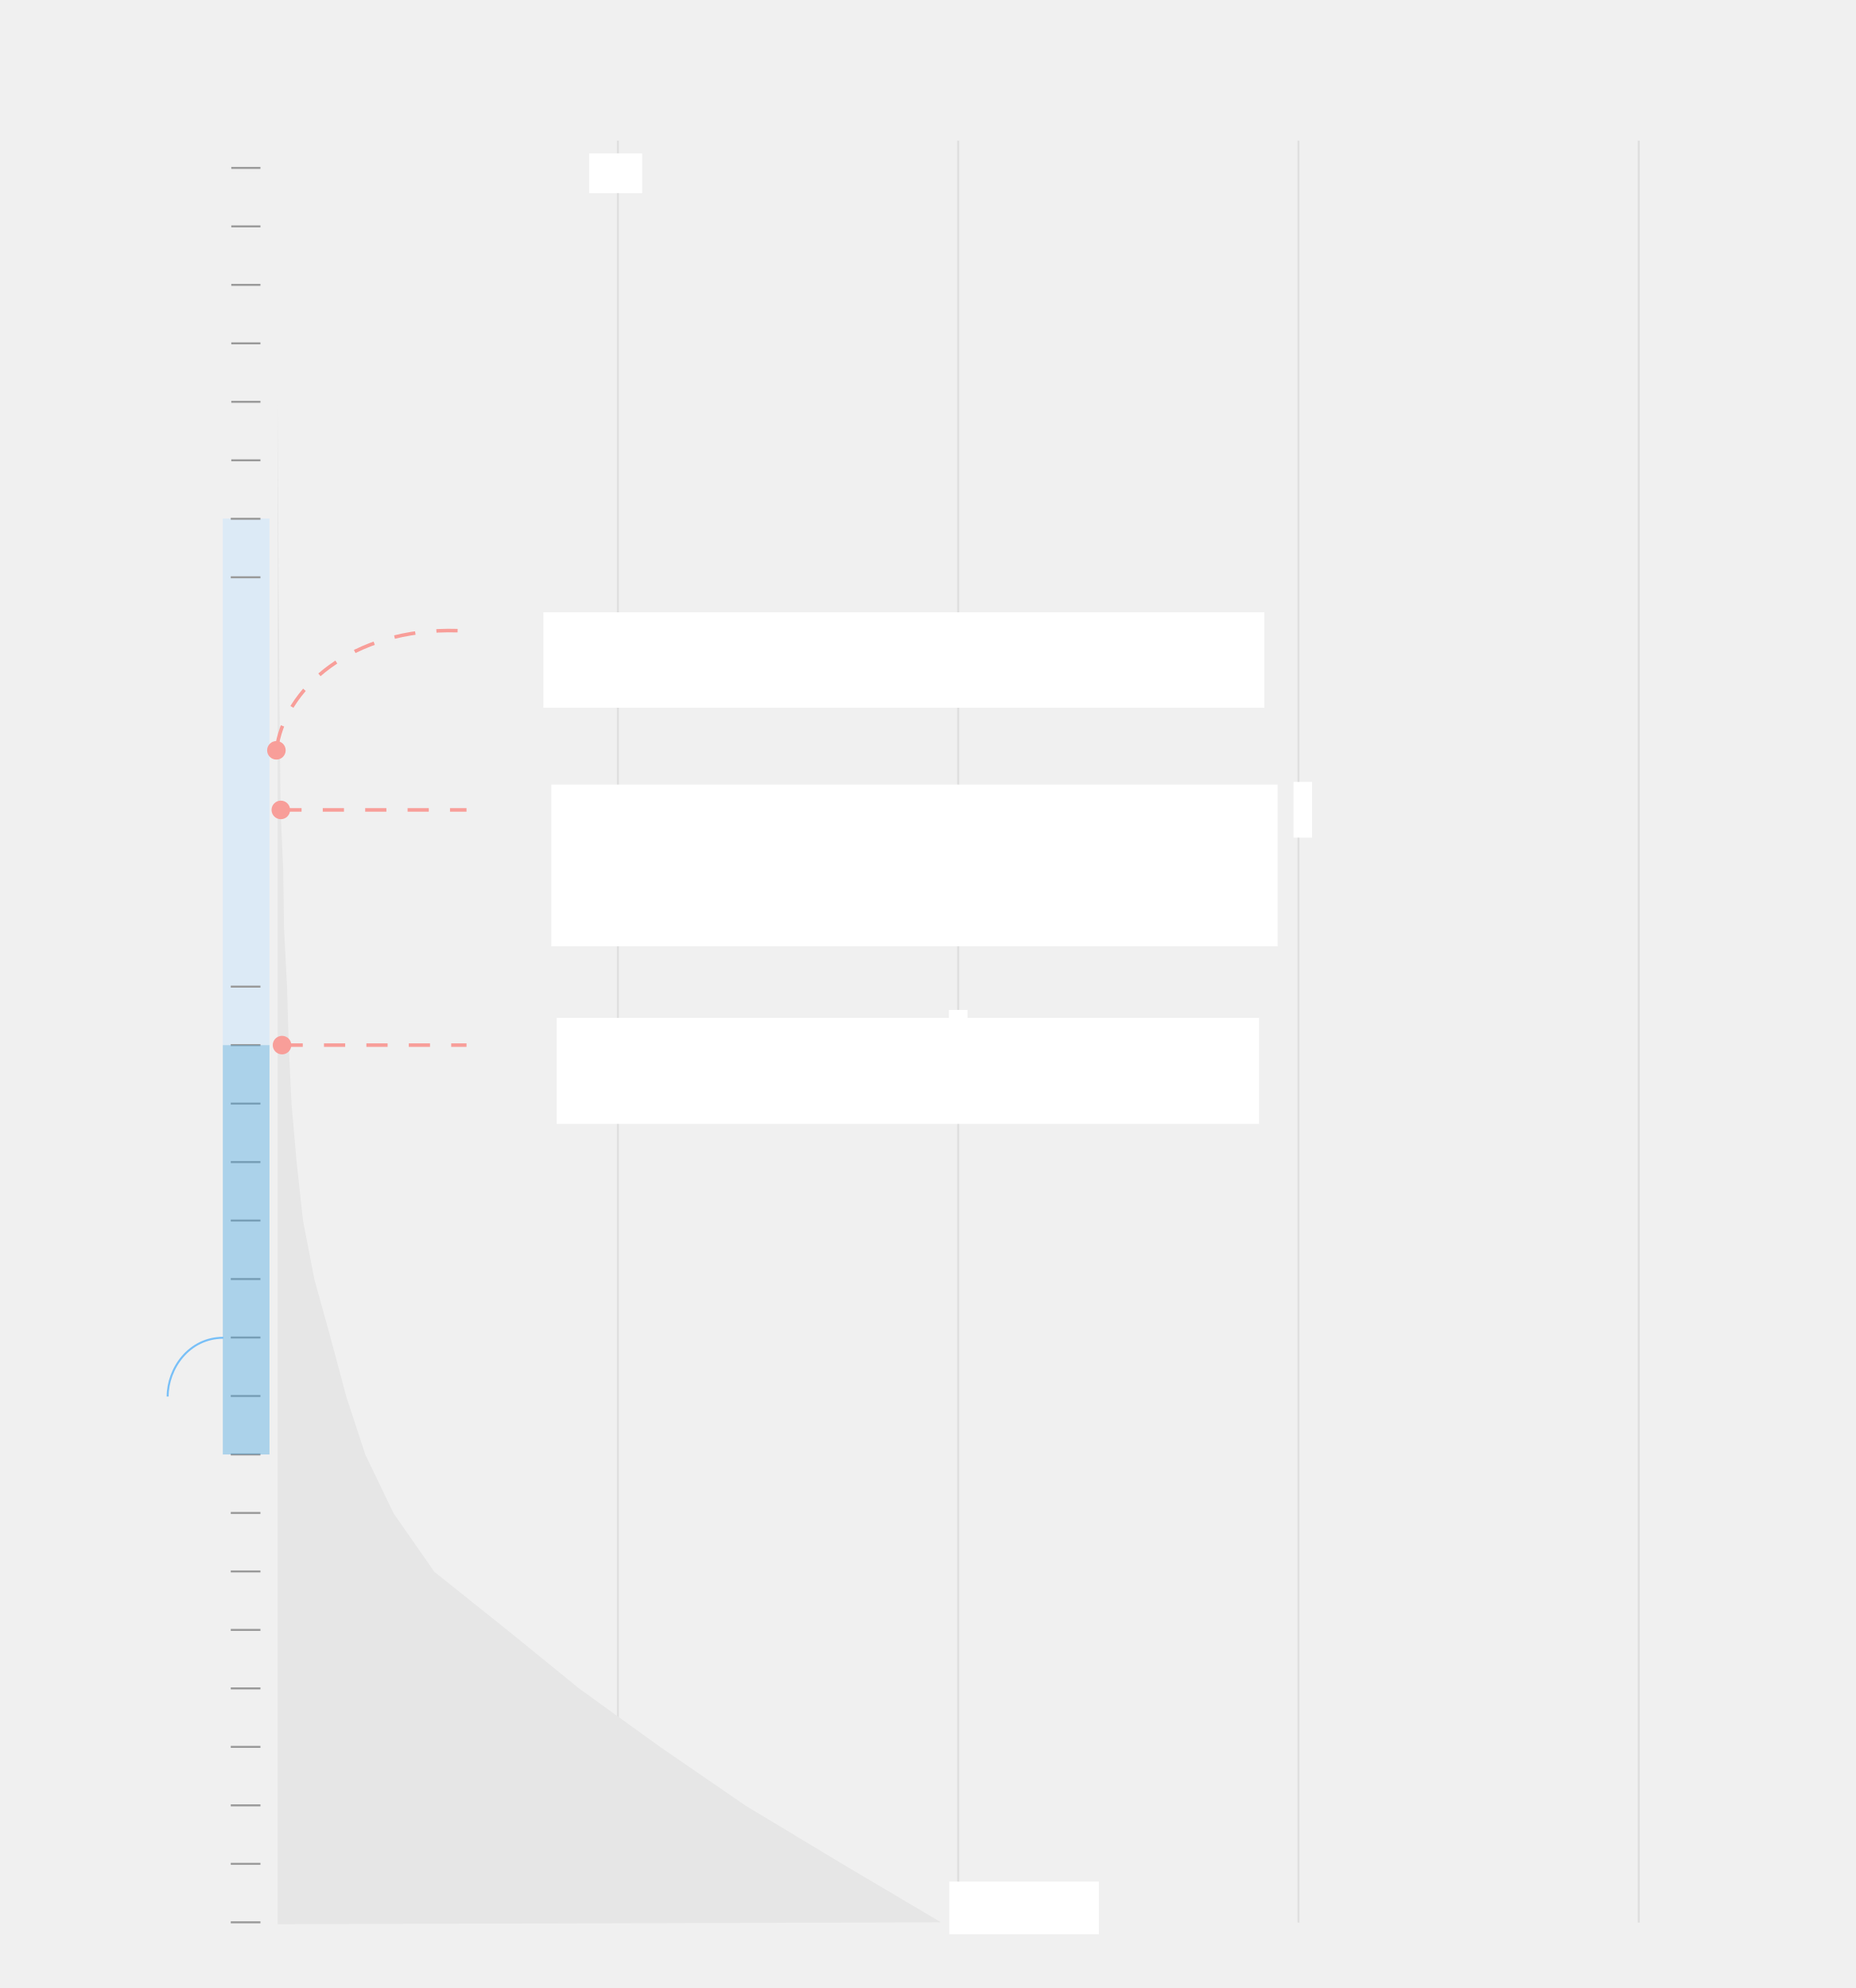
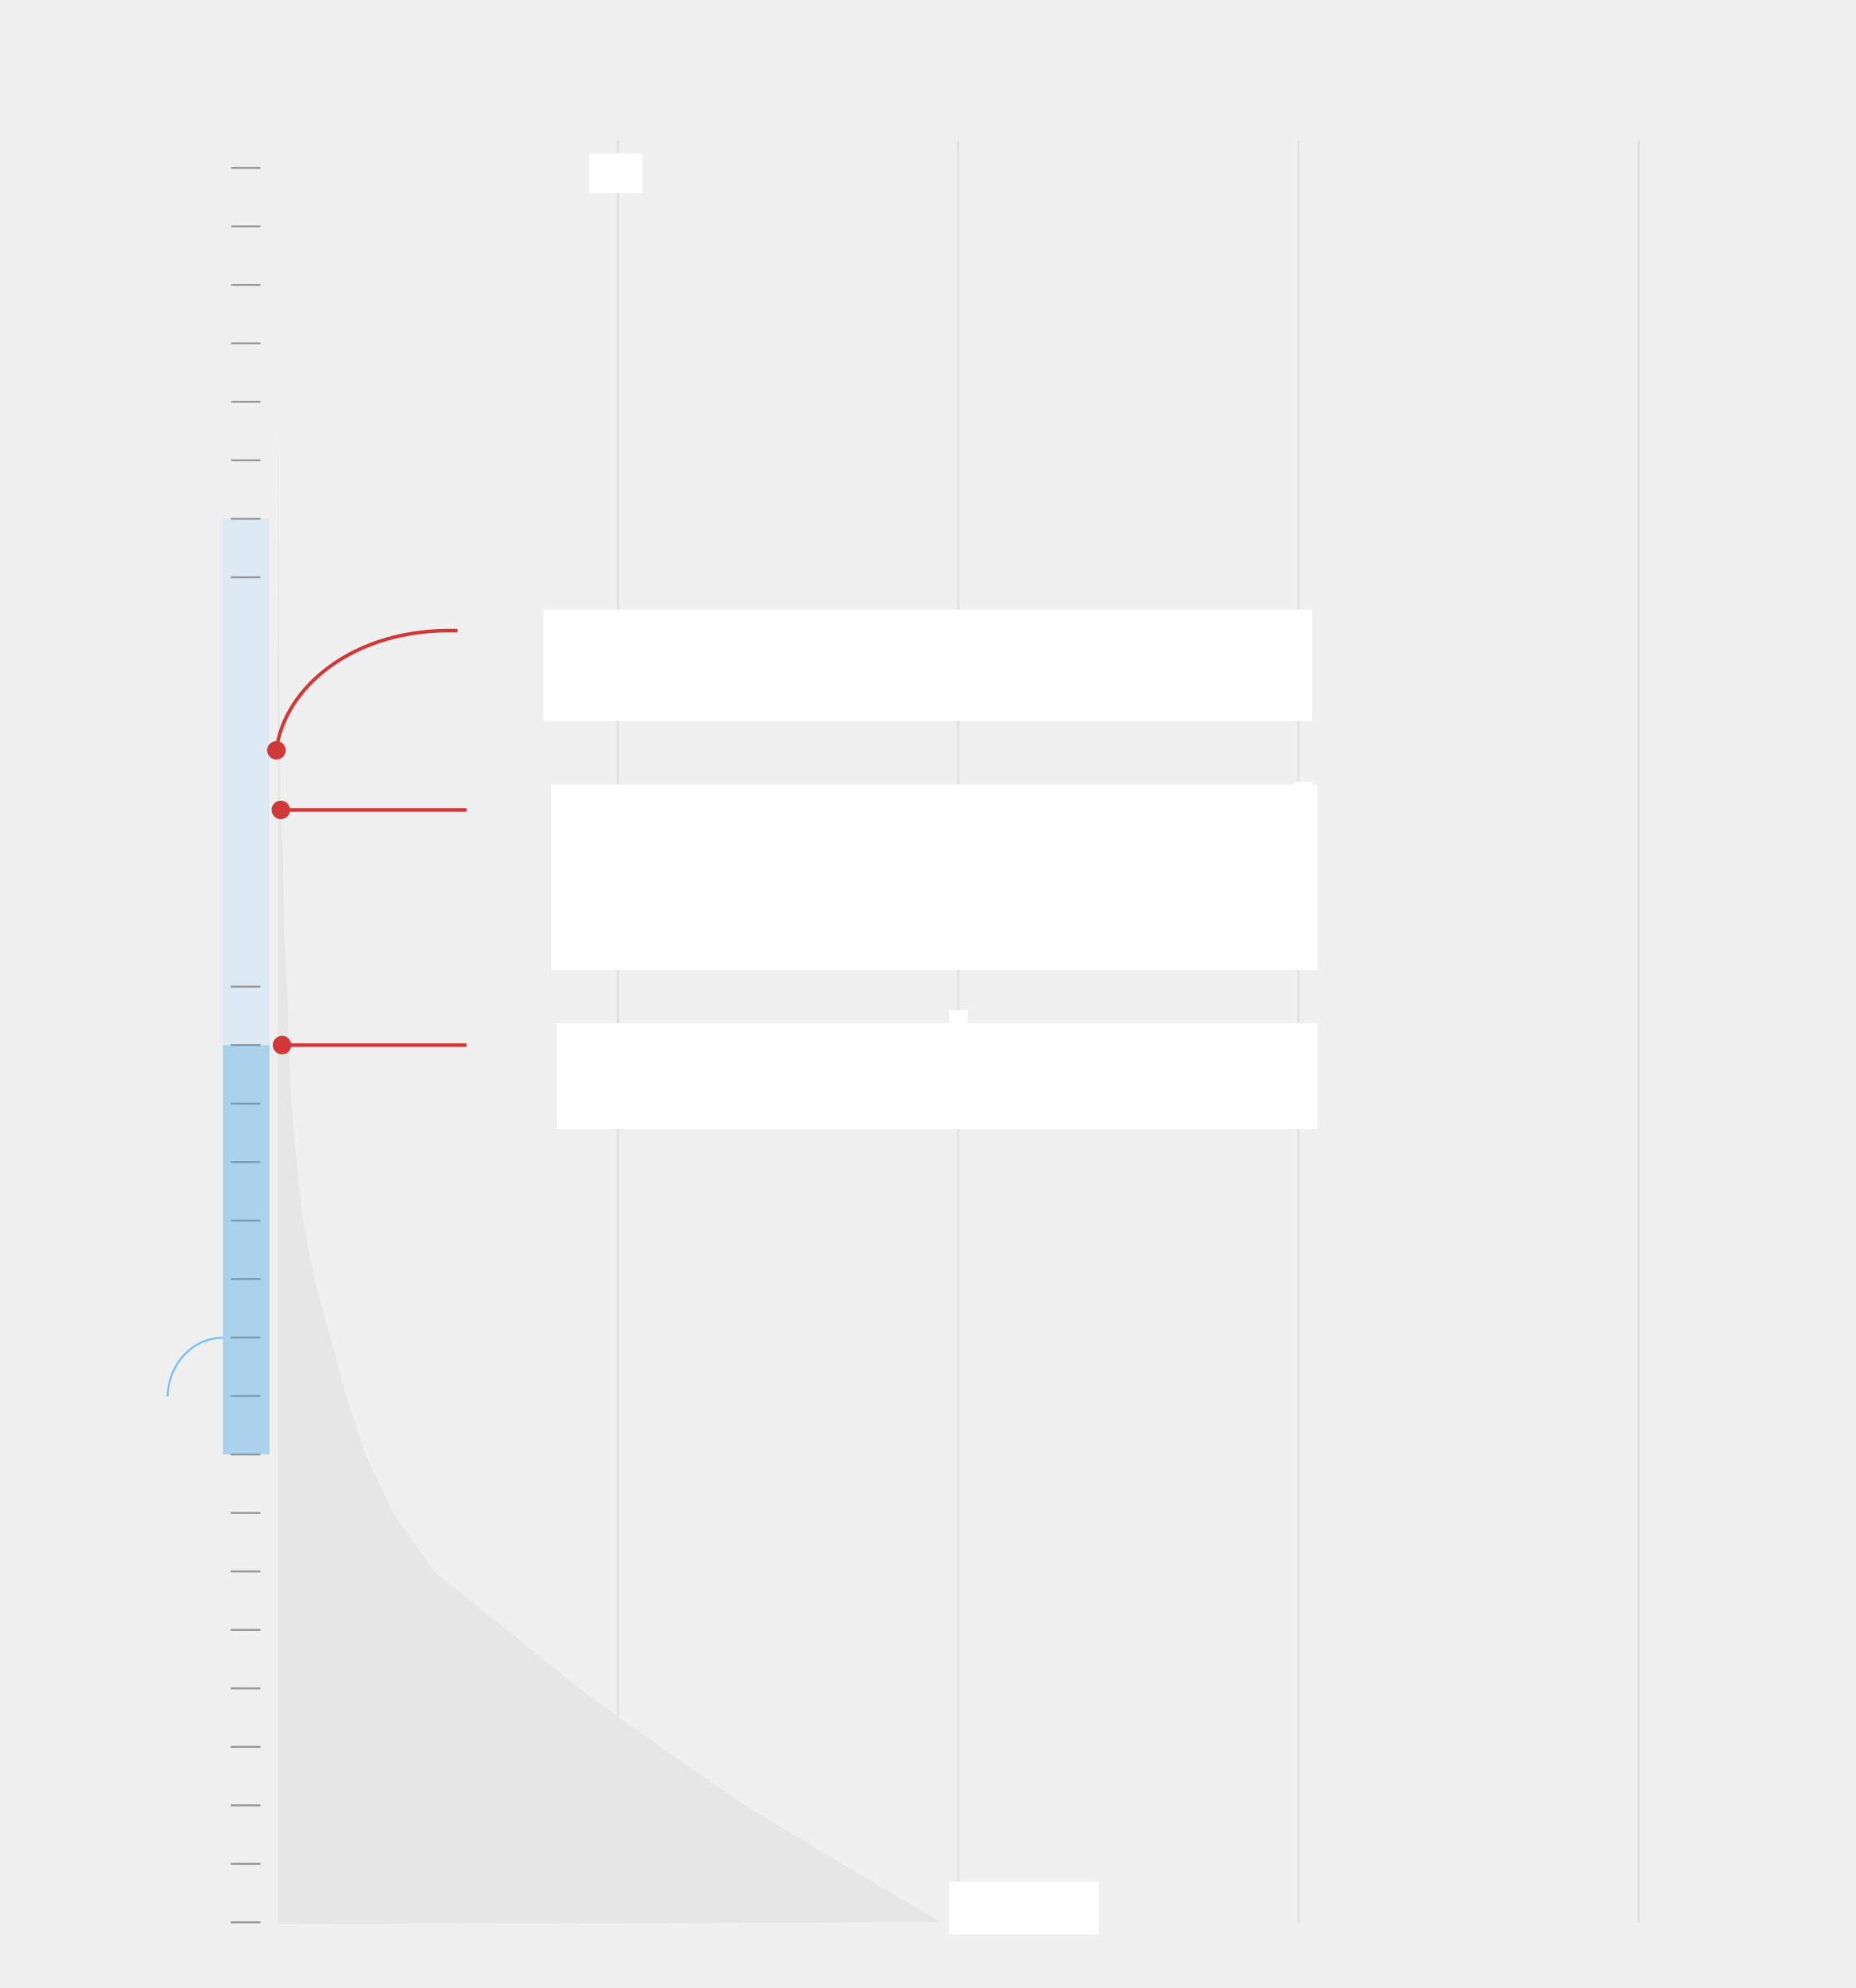
<svg xmlns="http://www.w3.org/2000/svg" version="1.2" baseProfile="tiny" id="g-penn-desktop-img" x="0px" y="0px" viewBox="0 0 700 750" xml:space="preserve">
  <g>
+     <line style="opacity:0.2;" fill="none" stroke="#999999" stroke-width="0.75" stroke-miterlimit="10" x1="489.863" y1="725.326" x2="489.863" y2="53.053" />
    <rect style="opacity:0.4;" x="-6.444" y="286.155" transform="matrix(4.966469e-07 1 -1 4.966469e-07 387.8377 202.0942)" fill="#BDE1FF" width="198.632" height="17.622" />
    <line style="opacity:0.2;" fill="none" stroke="#999999" stroke-width="0.75" stroke-miterlimit="10" x1="618.239" y1="725.326" x2="618.239" y2="53.053" />
    <line style="opacity:0.2;" fill="none" stroke="#999999" stroke-width="0.75" stroke-miterlimit="10" x1="233.11" y1="725.326" x2="233.11" y2="53.053" />
    <line style="opacity:0.2;" fill="none" stroke="#999999" stroke-width="0.75" stroke-miterlimit="10" x1="361.487" y1="725.326" x2="361.487" y2="53.053" />
-     <line style="opacity:0.2;" fill="none" stroke="#999999" stroke-width="0.75" stroke-miterlimit="10" x1="489.863" y1="725.326" x2="489.863" y2="53.053" />
    <polyline fill="#E6E6E6" points="104.746,63.345 104.746,85.413 104.746,107.482 104.746,129.551 104.746,151.62 104.907,173.689    104.988,195.739 105.069,217.808 105.31,239.877 105.391,261.945 105.632,284.014 105.874,306.083 106.84,328.152 107.162,350.221    108.29,372.289 108.934,394.358 109.981,416.427 111.914,438.496 114.33,460.565 118.598,482.633 124.719,504.702 130.598,526.771    137.846,548.84 148.477,570.909 163.859,592.977 191.482,615.046 218.622,637.115 249.225,659.184 281.359,681.253    318.002,703.321 355.006,725.22 104.746,725.948 104.746,85.413  " />
    <path fill="#E3DACB" stroke="#E3DACB" stroke-width="5" stroke-miterlimit="10" d="M152.035,214.59" />
    <line fill="none" stroke="#999999" stroke-width="0.75" stroke-miterlimit="10" x1="87.253" y1="63.345" x2="98.253" y2="63.345" />
    <line fill="none" stroke="#999999" stroke-width="0.75" stroke-miterlimit="10" x1="87.253" y1="85.407" x2="98.253" y2="85.407" />
    <line fill="none" stroke="#999999" stroke-width="0.75" stroke-miterlimit="10" x1="87.253" y1="107.47" x2="98.253" y2="107.47" />
    <line fill="none" stroke="#999999" stroke-width="0.75" stroke-miterlimit="10" x1="87.253" y1="129.532" x2="98.253" y2="129.532" />
    <line fill="none" stroke="#999999" stroke-width="0.75" stroke-miterlimit="10" x1="87.253" y1="151.595" x2="98.253" y2="151.595" />
    <line fill="none" stroke="#999999" stroke-width="0.75" stroke-miterlimit="10" x1="87.253" y1="173.657" x2="98.253" y2="173.657" />
    <line fill="none" stroke="#999999" stroke-width="0.75" stroke-miterlimit="10" x1="87.061" y1="195.72" x2="98.253" y2="195.72" />
    <line fill="none" stroke="#999999" stroke-width="0.75" stroke-miterlimit="10" x1="87.061" y1="217.782" x2="98.253" y2="217.782" />
    <line fill="none" stroke="#999999" stroke-width="0.75" stroke-miterlimit="10" x1="87.061" y1="372.22" x2="98.253" y2="372.22" />
    <line fill="none" stroke="#999999" stroke-width="0.75" stroke-miterlimit="10" x1="87.061" y1="394.282" x2="98.253" y2="394.282" />
    <line fill="none" stroke="#999999" stroke-width="0.75" stroke-miterlimit="10" x1="87.061" y1="416.345" x2="98.253" y2="416.345" />
    <line fill="none" stroke="#999999" stroke-width="0.75" stroke-miterlimit="10" x1="87.061" y1="438.407" x2="98.253" y2="438.407" />
    <line fill="none" stroke="#999999" stroke-width="0.75" stroke-miterlimit="10" x1="87.061" y1="460.47" x2="98.253" y2="460.47" />
    <line fill="none" stroke="#999999" stroke-width="0.75" stroke-miterlimit="10" x1="87.061" y1="482.532" x2="98.253" y2="482.532" />
    <line fill="none" stroke="#999999" stroke-width="0.75" stroke-miterlimit="10" x1="87.061" y1="504.595" x2="98.253" y2="504.595" />
    <line fill="none" stroke="#999999" stroke-width="0.75" stroke-miterlimit="10" x1="87.061" y1="526.657" x2="98.253" y2="526.657" />
    <line fill="none" stroke="#999999" stroke-width="0.75" stroke-miterlimit="10" x1="87.061" y1="548.72" x2="98.253" y2="548.72" />
    <line fill="none" stroke="#999999" stroke-width="0.75" stroke-miterlimit="10" x1="87.061" y1="570.782" x2="98.253" y2="570.782" />
    <line fill="none" stroke="#999999" stroke-width="0.75" stroke-miterlimit="10" x1="87.061" y1="592.845" x2="98.253" y2="592.845" />
    <line fill="none" stroke="#999999" stroke-width="0.75" stroke-miterlimit="10" x1="87.061" y1="614.907" x2="98.253" y2="614.907" />
    <line fill="none" stroke="#999999" stroke-width="0.75" stroke-miterlimit="10" x1="87.061" y1="636.97" x2="98.253" y2="636.97" />
    <line fill="none" stroke="#999999" stroke-width="0.75" stroke-miterlimit="10" x1="87.061" y1="659.032" x2="98.253" y2="659.032" />
    <line fill="none" stroke="#999999" stroke-width="0.75" stroke-miterlimit="10" x1="87.061" y1="681.095" x2="98.253" y2="681.095" />
    <g>
-       <line fill="none" stroke="#F89E99" stroke-width="1.33" stroke-miterlimit="10" stroke-dasharray="8,8" x1="106.226" y1="394.282" x2="176" y2="394.282" />
+       <line fill="none" stroke="#D13838" stroke-width="1.33" stroke-miterlimit="10" x1="106.226" y1="394.282" x2="176" y2="394.282" />
      <g>
-         <path fill="#F89E99" d="M106.401,397.782c-1.933,0-3.5-1.567-3.5-3.5s1.567-3.5,3.5-3.5c1.933,0,3.5,1.567,3.5,3.5     S108.334,397.782,106.401,397.782z" />
+         <path fill="#D13838" d="M106.401,397.782c-1.933,0-3.5-1.567-3.5-3.5s1.567-3.5,3.5-3.5c1.933,0,3.5,1.567,3.5,3.5     S108.334,397.782,106.401,397.782z" />
      </g>
    </g>
    <line fill="none" stroke="#999999" stroke-width="0.75" stroke-miterlimit="10" x1="87.061" y1="703.157" x2="98.253" y2="703.157" />
    <line fill="none" stroke="#999999" stroke-width="0.75" stroke-miterlimit="10" x1="87.061" y1="725.22" x2="98.253" y2="725.219" />
    <g>
-       <line fill="none" stroke="#F89E99" stroke-width="1.33" stroke-miterlimit="10" stroke-dasharray="8,8" x1="105.769" y1="305.554" x2="176" y2="305.552" />
+       <line fill="none" stroke="#D13838" stroke-width="1.33" stroke-miterlimit="10" x1="105.769" y1="305.554" x2="176" y2="305.552" />
      <g>
-         <path fill="#F89E99" d="M105.944,309.054c-1.933,0-3.5-1.567-3.5-3.5c0-1.933,1.567-3.5,3.5-3.5c1.933,0,3.5,1.567,3.5,3.5     C109.444,307.487,107.877,309.054,105.944,309.054z" />
+         <path fill="#D13838" d="M105.944,309.054c-1.933,0-3.5-1.567-3.5-3.5c0-1.933,1.567-3.5,3.5-3.5c1.933,0,3.5,1.567,3.5,3.5     C109.444,307.487,107.877,309.054,105.944,309.054z" />
      </g>
    </g>
    <rect style="opacity:0.4;" x="15.653" y="462.69" transform="matrix(6.387693e-07 1 -1 6.387693e-07 564.3726 378.6287)" fill="#44A6E0" width="154.437" height="17.622" />
    <path fill="none" stroke="#79C0F7" stroke-width="0.75" stroke-miterlimit="10" d="M84.253,504.689c-12.983,0-21,11.606-21,22.169" />
    <rect x="358.114" y="709.857" fill="#FFFFFF" width="56.457" height="19.869" />
    <g>
-       <path fill="none" stroke="#F89E99" stroke-width="1.33" stroke-miterlimit="10" stroke-dasharray="8,8" d="M172.634,237.925    c-39.98-1.181-65.771,22.209-68.399,45.316" />
+       <path fill="none" stroke="#D13838" stroke-width="1.33" stroke-miterlimit="10" d="M172.634,237.925    c-39.98-1.181-65.771,22.209-68.399,45.316" />
      <g>
-         <circle fill="#F89E99" cx="104.274" cy="283.068" r="3.5" />
+         <circle fill="#D13838" cx="104.274" cy="283.068" r="3.5" />
      </g>
    </g>
    <rect x="222.253" y="57.857" fill="#FFFFFF" width="20" height="15" />
    <rect x="488" y="295" fill="#FFFFFF" width="7" height="21" />
    <rect x="358" y="381" fill="#FFFFFF" width="7" height="20" />
    <g>
	</g>
    <g>
	</g>
    <g>
	</g>
-     <rect x="205" y="231" fill="#FFFFFF" width="272" height="36" />
-     <rect x="208" y="296" fill="#FFFFFF" width="274" height="61" />
-     <rect x="210" y="384" fill="#FFFFFF" width="265" height="40" />
+     <rect x="205" y="230" fill="#FFFFFF" width="290" height="42" />
+     <rect x="208" y="296" fill="#FFFFFF" width="289" height="70" />
+     <rect x="210" y="386" fill="#FFFFFF" width="287" height="40" />
  </g>
  <style>
#g-penn-desktop-img rect, #g-penn-desktop-img circle, #g-penn-desktop-img path, #g-penn-desktop-img line, #g-penn-desktop-img polyline { vector-effect: non-scaling-stroke; }
</style>
</svg>
